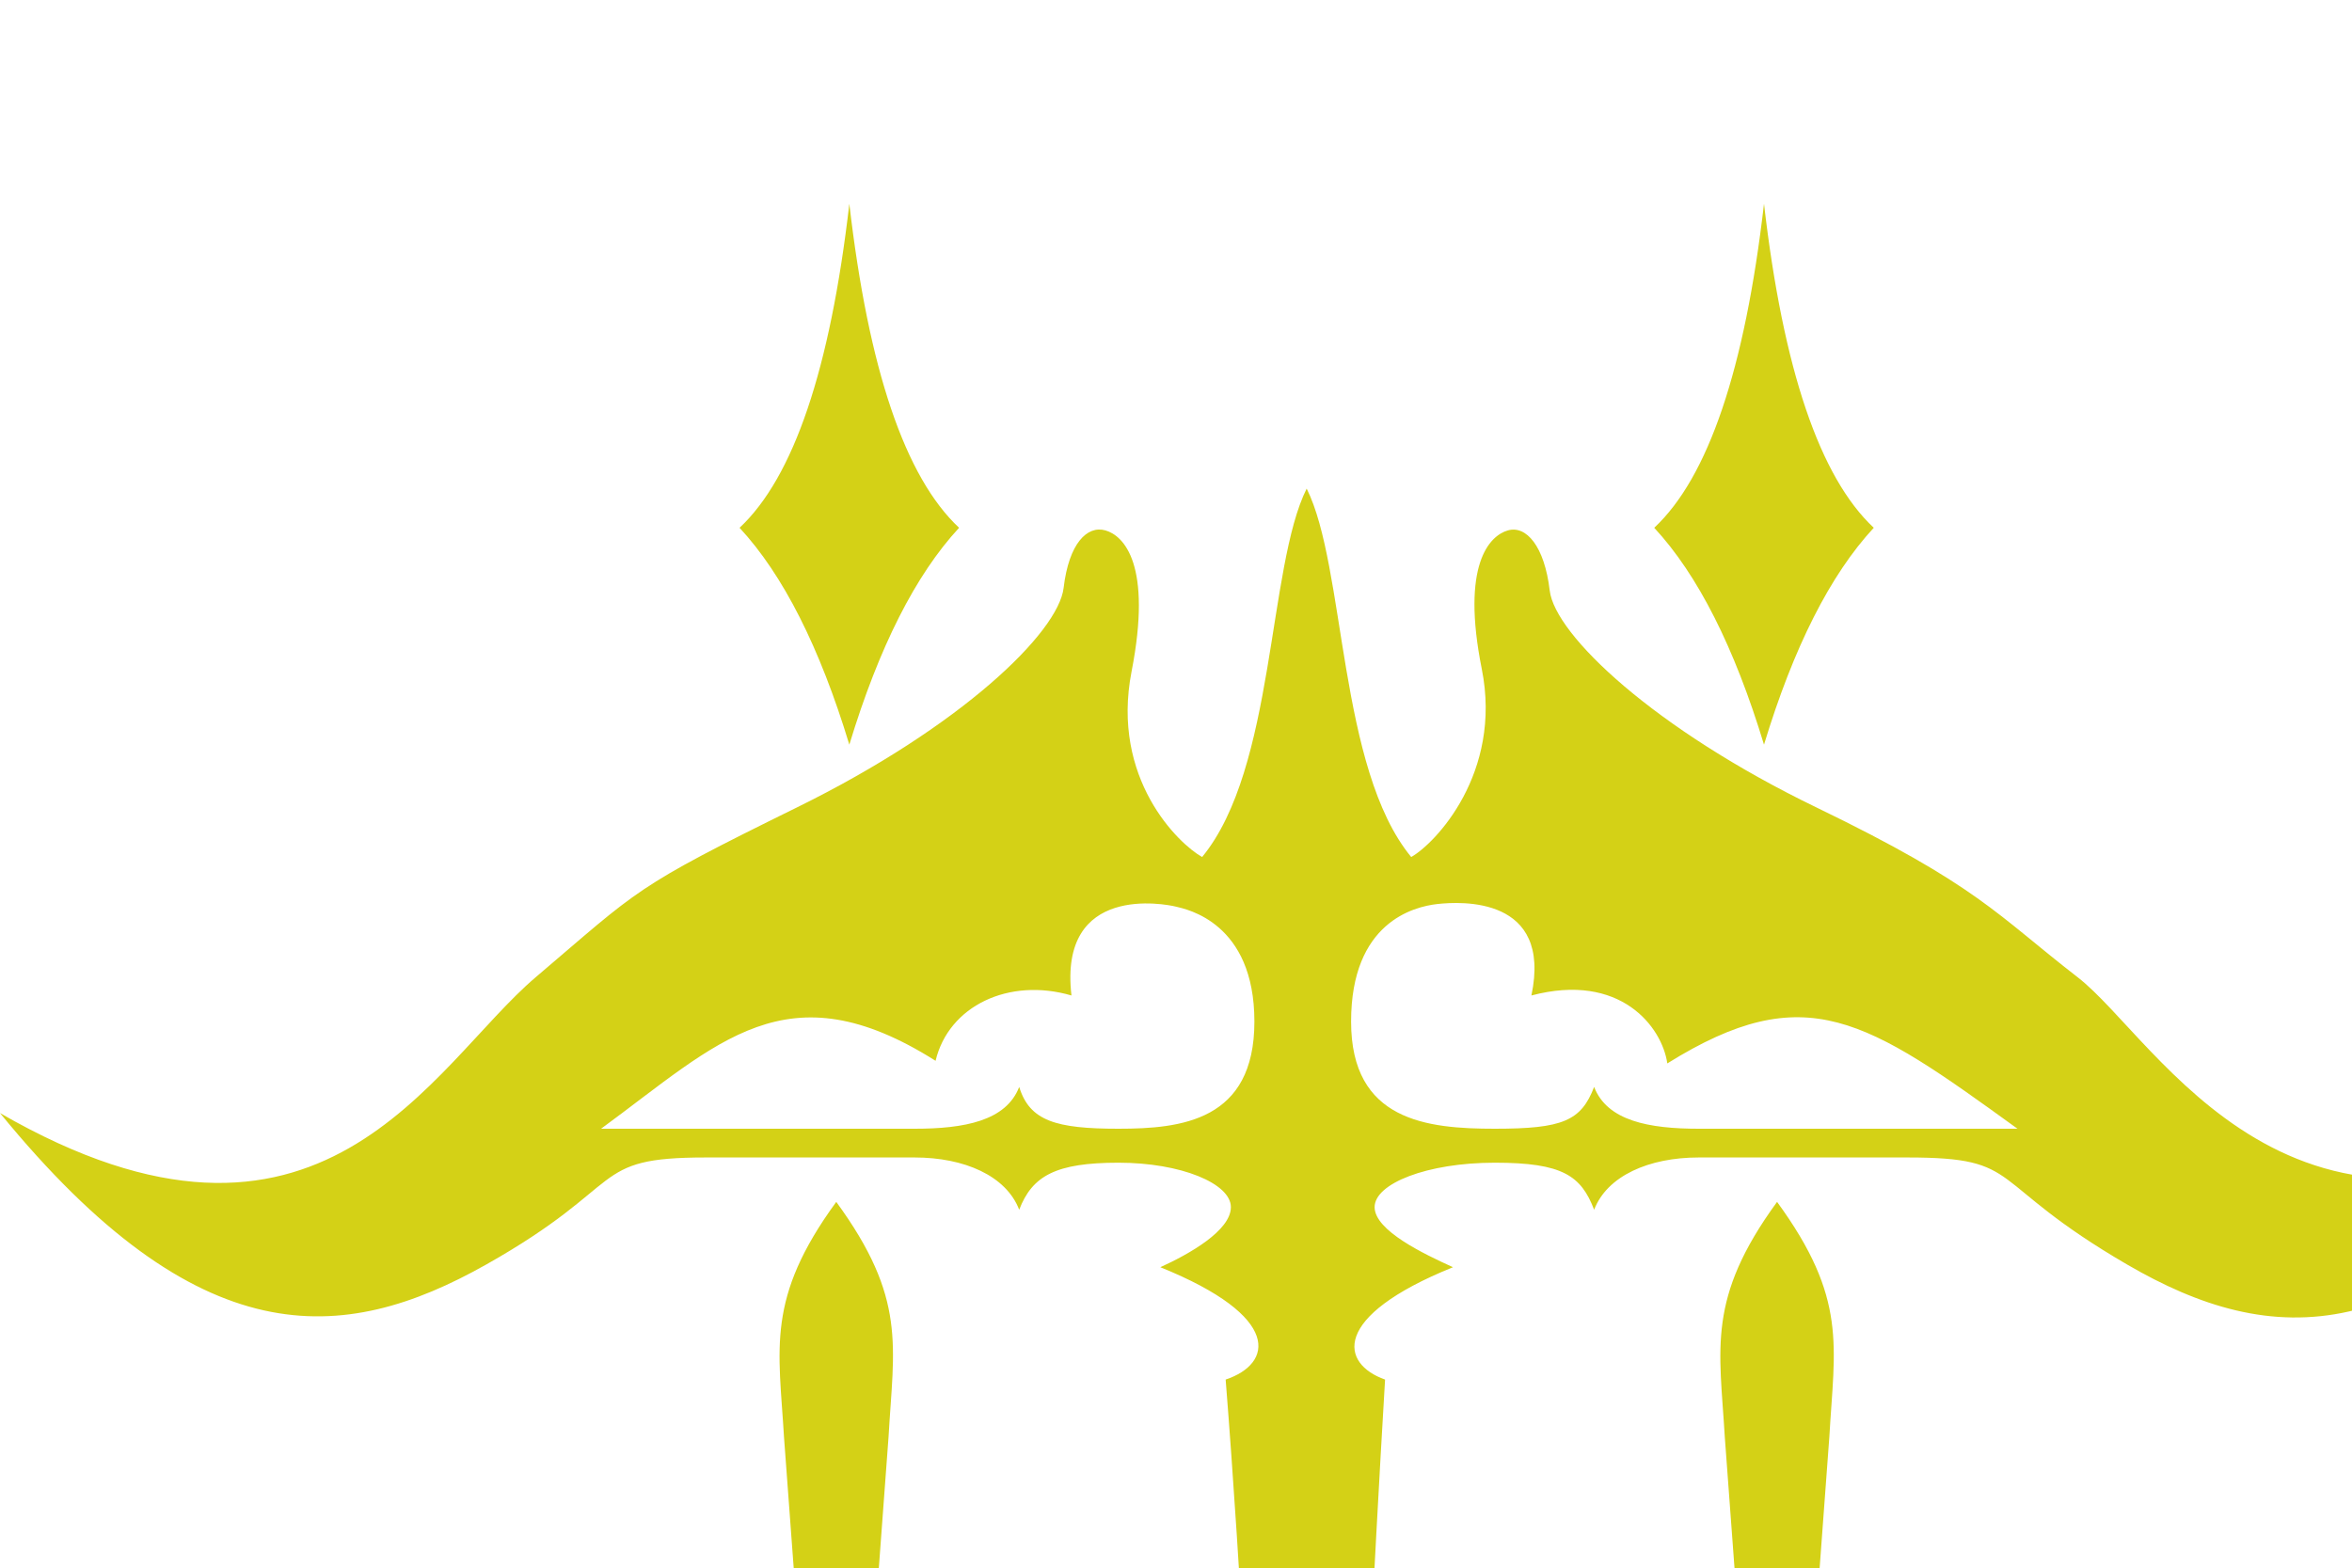
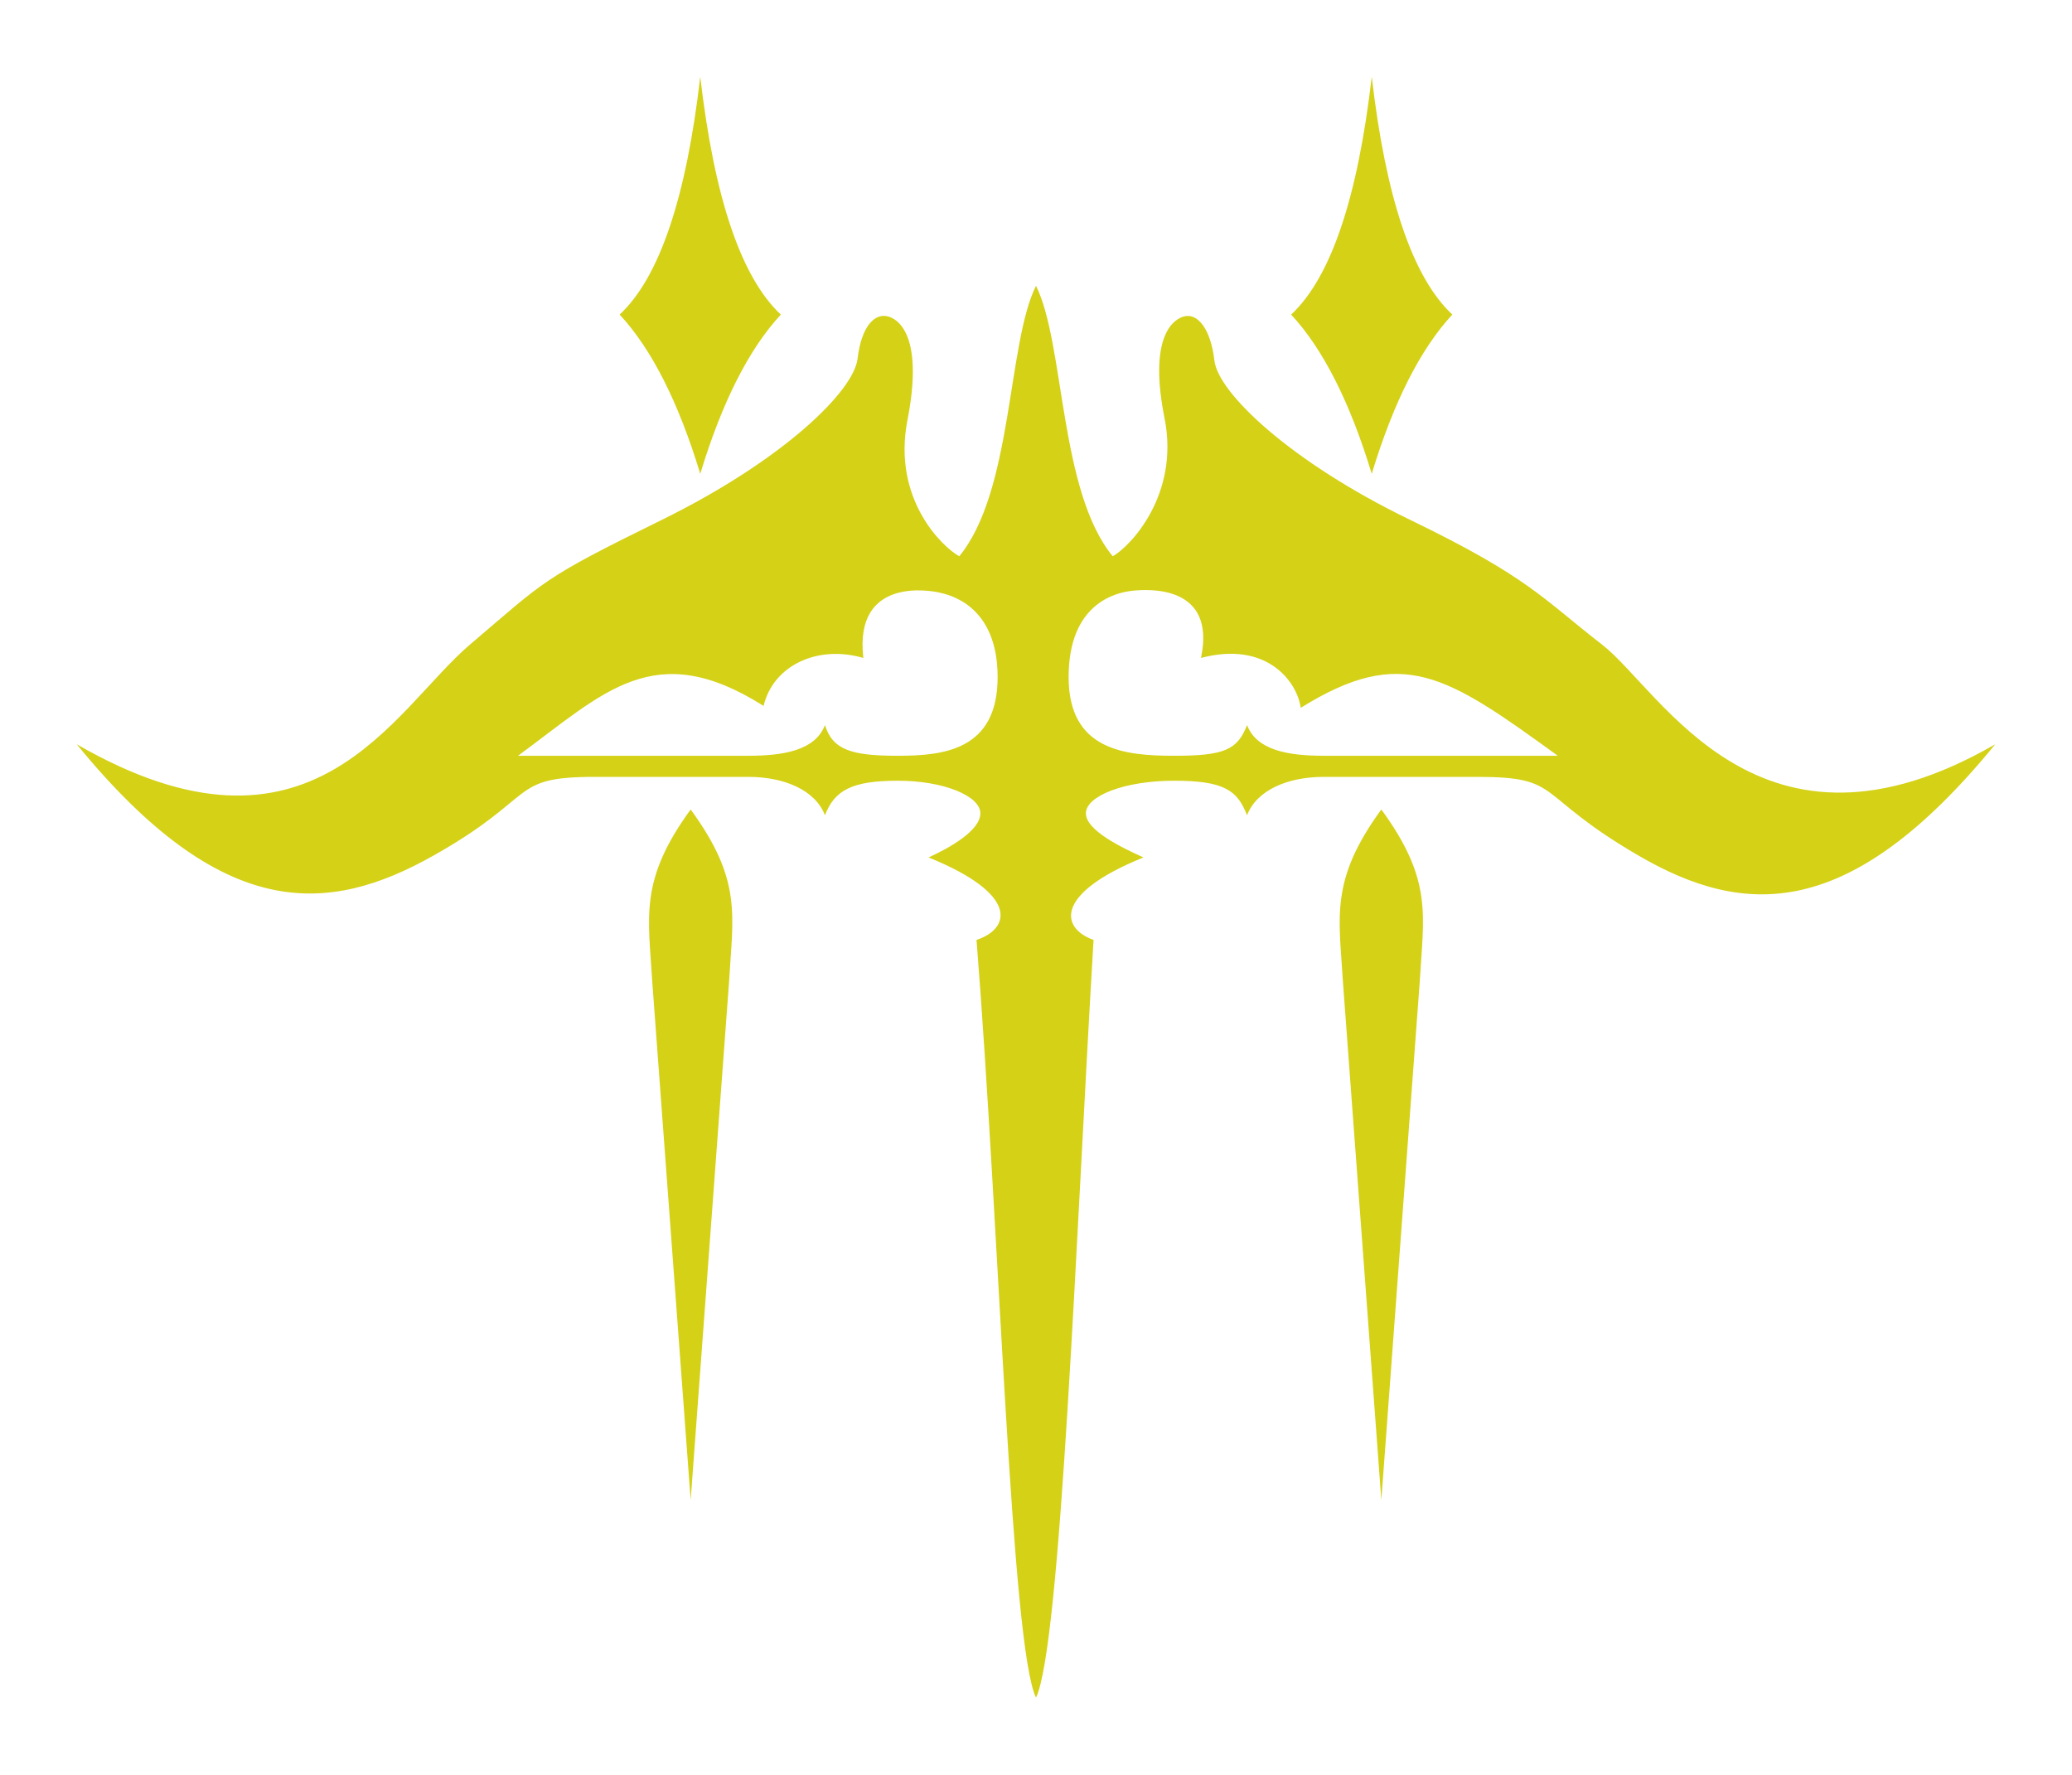
- <svg xmlns="http://www.w3.org/2000/svg" viewBox="0 0 900 600">
+ <svg xmlns="http://www.w3.org/2000/svg" viewBox="-40 38 1080 925" preserveAspectRatio="xMidYMid meet">
  <path fill="#D4D116" d="M680 460c-27 37-22 56-20 90l20 270 20-270c2-35 7-53-20-90m-360 0c-27 37-22 56-20 90l20 270 20-270c2-35 7-53-20-90m330-28c-19 0-35-3-40-16-5 13-12 16-38 16s-55-3-55-41 24-44 33-45 44-3 36 35c34-9 50 12 52 26 53-33 76-17 134 25Zm-420 0c45-33 71-62 128-26 5-21 28-32 52-25-5-43 36-35 40-34s30 6 30 44-28 41-52 41-34-3-38-16c-5 13-21 16-40 16ZM0 426c76 93 131 89 186 58s39-41 84-41h80c19 0 35 7 40 20 5-13 14-18 38-18s43 8 43 17-16 18-27 23c47 19 43 37 25 43 12 151 18 368 31 395 13-27 21-245 30-395-17-6-21-24 26-43-11-5-30-14-30-23s20-17 46-17 33 5 38 18c5-13 21-20 40-20h80c45 0 29 9 84 41s110 35 186-58c-123 71-174-28-205-52s-38-35-100-65-100-66-102-83-9-25-16-23-18 13-10 53-18 67-27 72c-28-34-25-111-40-141-15 30-12 107-40 141-9-5-35-30-27-71s-3-52-10-54-14 5-16 22-39 53-102 84-60 31-100 65S123 497 0 426M675 78q-11 95-42 124 25 27 42 83 17-56 42-83-31-29-42-124M325 78q-11 95-42 124 25 27 42 83 17-56 42-83-31-29-42-124" />
</svg>
